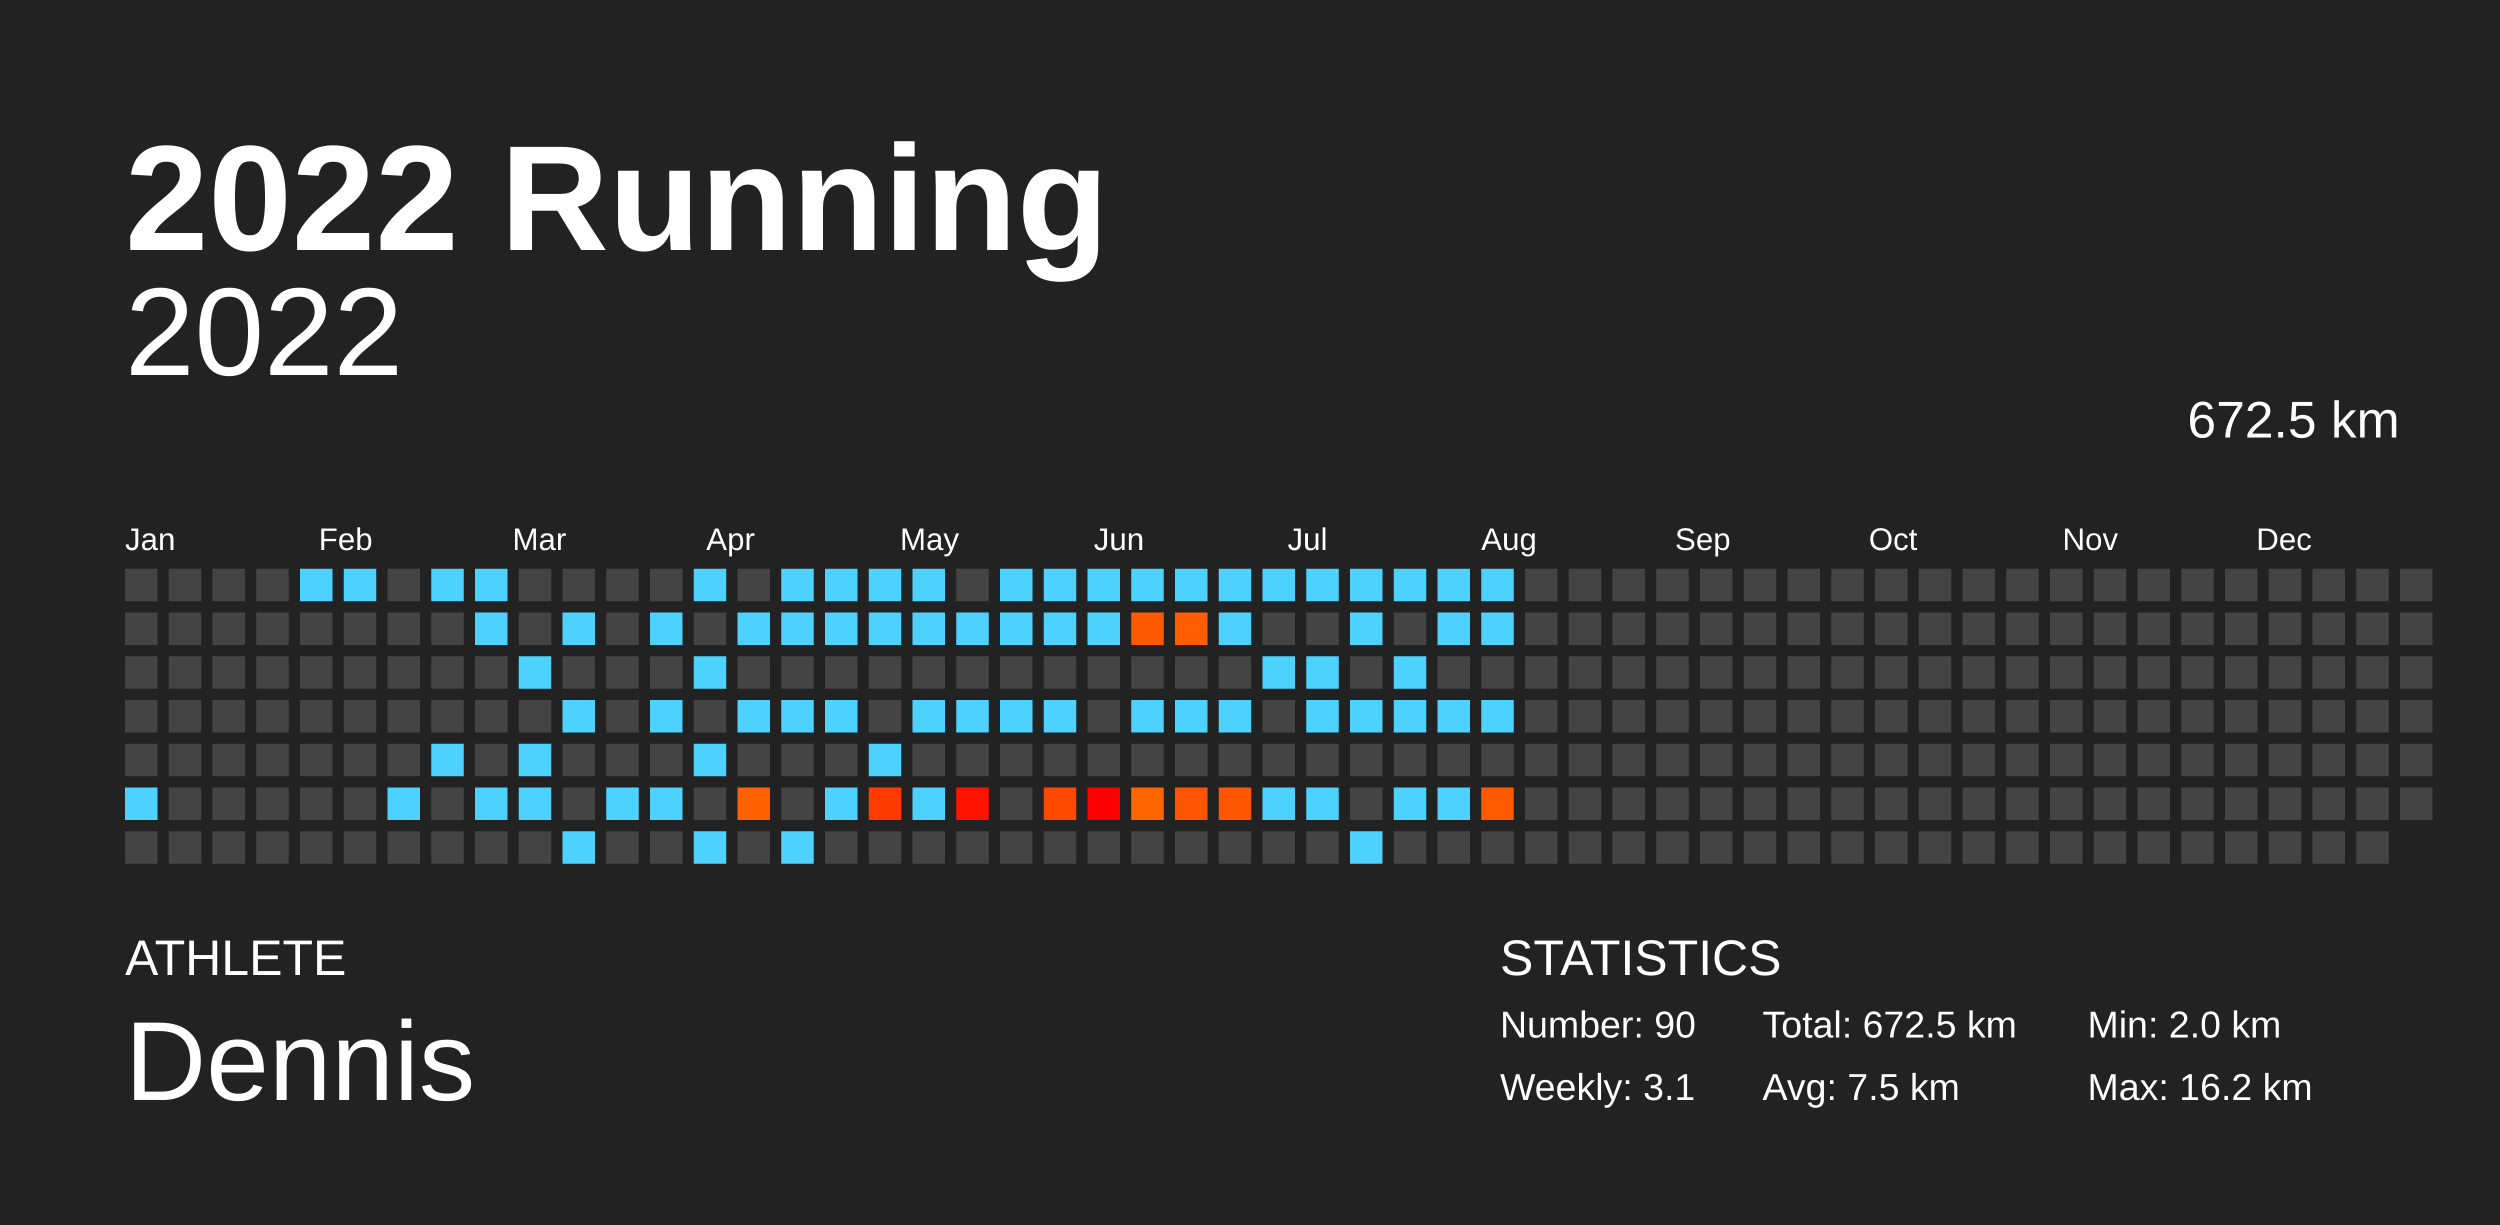
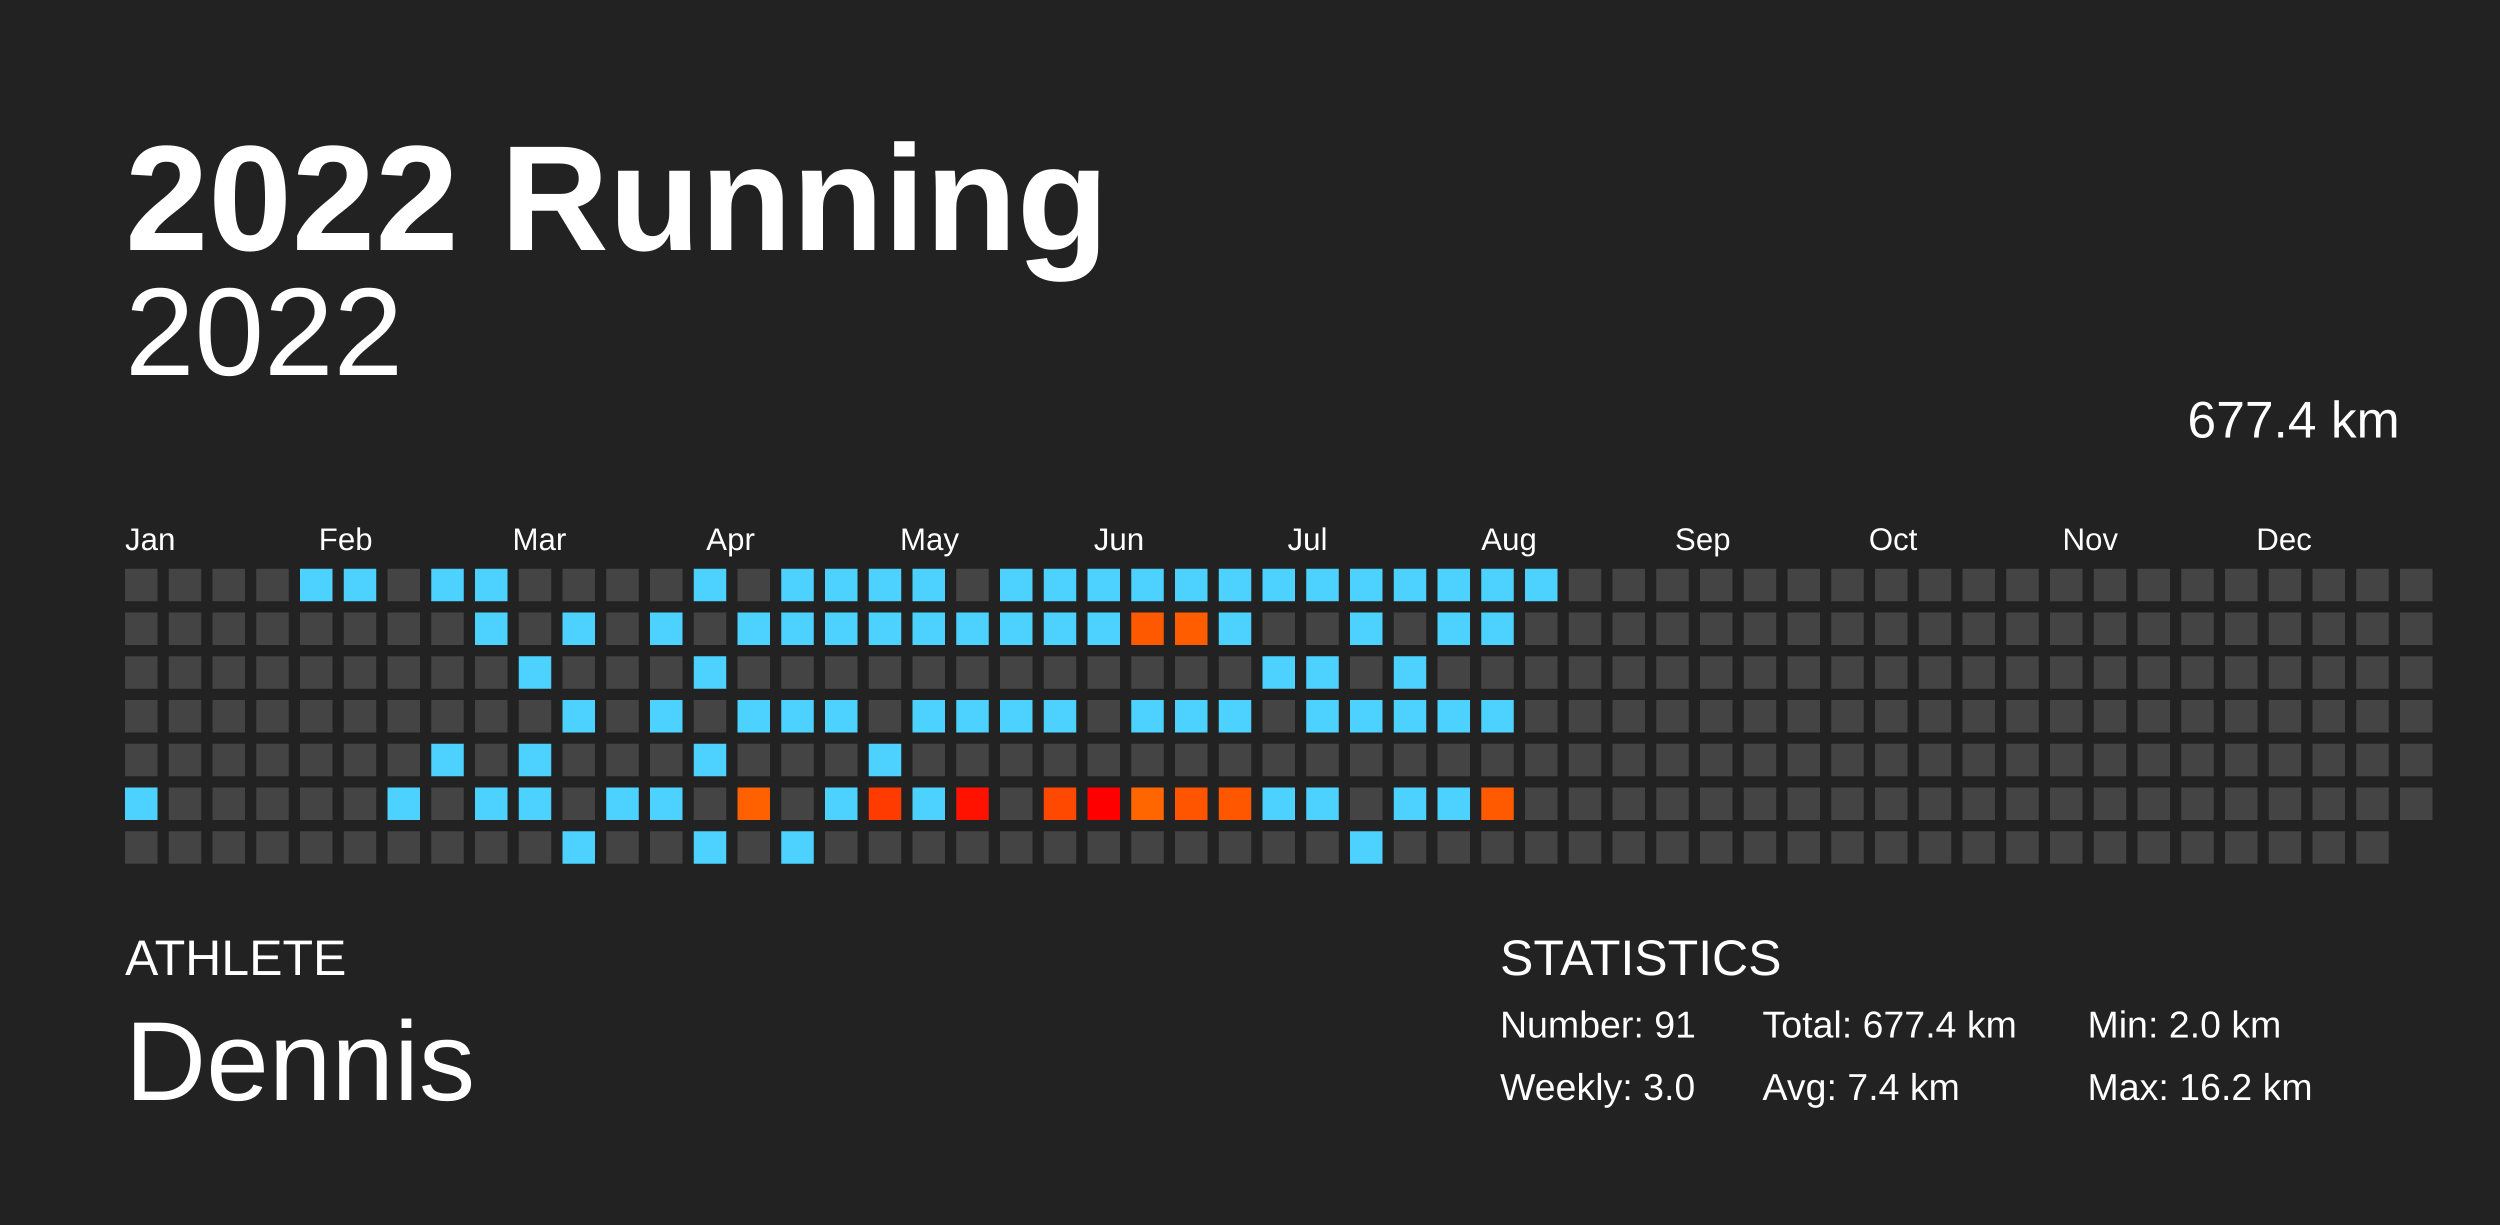
<svg xmlns="http://www.w3.org/2000/svg" baseProfile="full" height="98mm" version="1.1" viewBox="0,0,200,98" width="200mm">
  <defs />
  <rect fill="#222222" height="98" width="200" x="0" y="0" />
  <text fill="#FFFFFF" style="font-size:12px; font-family:Arial; font-weight:bold;" x="10" y="20">2022 Running</text>
  <text fill="#FFFFFF" style="font-size:4px; font-family:Arial" x="10" y="78">ATHLETE</text>
  <text fill="#FFFFFF" style="font-size:9px; font-family:Arial" x="10" y="88">Dennis</text>
  <text fill="#FFFFFF" style="font-size:4px; font-family:Arial" x="120" y="78">STATISTICS</text>
-   <text fill="#FFFFFF" style="font-size:3px; font-family:Arial" x="120" y="83">Number: 90</text>
-   <text fill="#FFFFFF" style="font-size:3px; font-family:Arial" x="120" y="88">Weekly: 3.1</text>
-   <text fill="#FFFFFF" style="font-size:3px; font-family:Arial" x="141" y="83">Total: 672.5 km</text>
-   <text fill="#FFFFFF" style="font-size:3px; font-family:Arial" x="141" y="88">Avg: 7.5 km</text>
+   <text fill="#FFFFFF" style="font-size:3px; font-family:Arial" x="120" y="83">Number: 91</text>
+   <text fill="#FFFFFF" style="font-size:3px; font-family:Arial" x="120" y="88">Weekly: 3.0</text>
+   <text fill="#FFFFFF" style="font-size:3px; font-family:Arial" x="141" y="83">Total: 677.4 km</text>
+   <text fill="#FFFFFF" style="font-size:3px; font-family:Arial" x="141" y="88">Avg: 7.4 km</text>
  <text fill="#FFFFFF" style="font-size:3px; font-family:Arial" x="167" y="83">Min: 2.0 km</text>
  <text fill="#FFFFFF" style="font-size:3px; font-family:Arial" x="167" y="88">Max: 16.2 km</text>
  <text alignment-baseline="hanging" fill="#FFFFFF" style="font-size:10.0px; font-family:Arial;" x="10" y="30">2022</text>
-   <text alignment-baseline="hanging" fill="#FFFFFF" style="font-size:4.125px; font-family:Arial;" x="175" y="35">672.5 km</text>
+   <text alignment-baseline="hanging" fill="#FFFFFF" style="font-size:4.125px; font-family:Arial;" x="175" y="35">677.4 km</text>
  <text fill="#FFFFFF" style="font-size:2.5px; font-family:Arial" x="10.0" y="44">Jan</text>
  <text fill="#FFFFFF" style="font-size:2.5px; font-family:Arial" x="25.5" y="44">Feb</text>
  <text fill="#FFFFFF" style="font-size:2.5px; font-family:Arial" x="41.0" y="44">Mar</text>
  <text fill="#FFFFFF" style="font-size:2.5px; font-family:Arial" x="56.5" y="44">Apr</text>
  <text fill="#FFFFFF" style="font-size:2.5px; font-family:Arial" x="72.0" y="44">May</text>
  <text fill="#FFFFFF" style="font-size:2.5px; font-family:Arial" x="87.5" y="44">Jun</text>
  <text fill="#FFFFFF" style="font-size:2.5px; font-family:Arial" x="103.0" y="44">Jul</text>
  <text fill="#FFFFFF" style="font-size:2.5px; font-family:Arial" x="118.5" y="44">Aug</text>
  <text fill="#FFFFFF" style="font-size:2.5px; font-family:Arial" x="134.0" y="44">Sep</text>
  <text fill="#FFFFFF" style="font-size:2.5px; font-family:Arial" x="149.5" y="44">Oct</text>
  <text fill="#FFFFFF" style="font-size:2.5px; font-family:Arial" x="165.0" y="44">Nov</text>
  <text fill="#FFFFFF" style="font-size:2.5px; font-family:Arial" x="180.5" y="44">Dec</text>
  <rect fill="#444444" height="2.6" width="2.6" x="10.0" y="45.5" />
  <rect fill="#444444" height="2.6" width="2.6" x="10.0" y="49.0" />
  <rect fill="#444444" height="2.6" width="2.6" x="10.0" y="52.5" />
  <rect fill="#444444" height="2.6" width="2.6" x="10.0" y="56.0" />
  <rect fill="#444444" height="2.6" width="2.6" x="10.0" y="59.5" />
  <rect fill="#4dd2ff" height="2.6" width="2.6" x="10.0" y="63.0" />
  <rect fill="#444444" height="2.6" width="2.6" x="10.0" y="66.5" />
  <rect fill="#444444" height="2.6" width="2.6" x="13.5" y="45.5" />
  <rect fill="#444444" height="2.6" width="2.6" x="13.5" y="49.0" />
  <rect fill="#444444" height="2.6" width="2.6" x="13.5" y="52.5" />
  <rect fill="#444444" height="2.6" width="2.6" x="13.5" y="56.0" />
  <rect fill="#444444" height="2.6" width="2.6" x="13.5" y="59.5" />
  <rect fill="#444444" height="2.6" width="2.6" x="13.5" y="63.0" />
  <rect fill="#444444" height="2.6" width="2.6" x="13.5" y="66.5" />
  <rect fill="#444444" height="2.6" width="2.6" x="17.0" y="45.5" />
  <rect fill="#444444" height="2.6" width="2.6" x="17.0" y="49.0" />
  <rect fill="#444444" height="2.6" width="2.6" x="17.0" y="52.5" />
  <rect fill="#444444" height="2.6" width="2.6" x="17.0" y="56.0" />
  <rect fill="#444444" height="2.6" width="2.6" x="17.0" y="59.5" />
  <rect fill="#444444" height="2.6" width="2.6" x="17.0" y="63.0" />
  <rect fill="#444444" height="2.6" width="2.6" x="17.0" y="66.5" />
  <rect fill="#444444" height="2.6" width="2.6" x="20.5" y="45.5" />
  <rect fill="#444444" height="2.6" width="2.6" x="20.5" y="49.0" />
  <rect fill="#444444" height="2.6" width="2.6" x="20.5" y="52.5" />
  <rect fill="#444444" height="2.6" width="2.6" x="20.5" y="56.0" />
  <rect fill="#444444" height="2.6" width="2.6" x="20.5" y="59.5" />
  <rect fill="#444444" height="2.6" width="2.6" x="20.5" y="63.0" />
  <rect fill="#444444" height="2.6" width="2.6" x="20.5" y="66.5" />
  <rect fill="#4dd2ff" height="2.6" width="2.6" x="24.0" y="45.5" />
  <rect fill="#444444" height="2.6" width="2.6" x="24.0" y="49.0" />
  <rect fill="#444444" height="2.6" width="2.6" x="24.0" y="52.5" />
  <rect fill="#444444" height="2.6" width="2.6" x="24.0" y="56.0" />
  <rect fill="#444444" height="2.6" width="2.6" x="24.0" y="59.5" />
  <rect fill="#444444" height="2.6" width="2.6" x="24.0" y="63.0" />
  <rect fill="#444444" height="2.6" width="2.6" x="24.0" y="66.5" />
  <rect fill="#4dd2ff" height="2.6" width="2.6" x="27.5" y="45.5" />
  <rect fill="#444444" height="2.6" width="2.6" x="27.5" y="49.0" />
  <rect fill="#444444" height="2.6" width="2.6" x="27.5" y="52.5" />
  <rect fill="#444444" height="2.6" width="2.6" x="27.5" y="56.0" />
  <rect fill="#444444" height="2.6" width="2.6" x="27.5" y="59.5" />
  <rect fill="#444444" height="2.6" width="2.6" x="27.5" y="63.0" />
  <rect fill="#444444" height="2.6" width="2.6" x="27.5" y="66.5" />
  <rect fill="#444444" height="2.6" width="2.6" x="31.0" y="45.5" />
  <rect fill="#444444" height="2.6" width="2.6" x="31.0" y="49.0" />
  <rect fill="#444444" height="2.6" width="2.6" x="31.0" y="52.5" />
  <rect fill="#444444" height="2.6" width="2.6" x="31.0" y="56.0" />
  <rect fill="#444444" height="2.6" width="2.6" x="31.0" y="59.5" />
  <rect fill="#4dd2ff" height="2.6" width="2.6" x="31.0" y="63.0" />
  <rect fill="#444444" height="2.6" width="2.6" x="31.0" y="66.5" />
  <rect fill="#4dd2ff" height="2.6" width="2.6" x="34.5" y="45.5" />
  <rect fill="#444444" height="2.6" width="2.6" x="34.5" y="49.0" />
  <rect fill="#444444" height="2.6" width="2.6" x="34.5" y="52.5" />
  <rect fill="#444444" height="2.6" width="2.6" x="34.5" y="56.0" />
  <rect fill="#4dd2ff" height="2.6" width="2.6" x="34.5" y="59.5" />
  <rect fill="#444444" height="2.6" width="2.6" x="34.5" y="63.0" />
  <rect fill="#444444" height="2.6" width="2.6" x="34.5" y="66.5" />
  <rect fill="#4dd2ff" height="2.6" width="2.6" x="38.0" y="45.5" />
  <rect fill="#4dd2ff" height="2.6" width="2.6" x="38.0" y="49.0" />
  <rect fill="#444444" height="2.6" width="2.6" x="38.0" y="52.5" />
  <rect fill="#444444" height="2.6" width="2.6" x="38.0" y="56.0" />
  <rect fill="#444444" height="2.6" width="2.6" x="38.0" y="59.5" />
  <rect fill="#4dd2ff" height="2.6" width="2.6" x="38.0" y="63.0" />
  <rect fill="#444444" height="2.6" width="2.6" x="38.0" y="66.5" />
  <rect fill="#444444" height="2.6" width="2.6" x="41.5" y="45.5" />
  <rect fill="#444444" height="2.6" width="2.6" x="41.5" y="49.0" />
  <rect fill="#4dd2ff" height="2.6" width="2.6" x="41.5" y="52.5" />
  <rect fill="#444444" height="2.6" width="2.6" x="41.5" y="56.0" />
  <rect fill="#4dd2ff" height="2.6" width="2.6" x="41.5" y="59.5" />
  <rect fill="#4dd2ff" height="2.6" width="2.6" x="41.5" y="63.0" />
  <rect fill="#444444" height="2.6" width="2.6" x="41.5" y="66.5" />
  <rect fill="#444444" height="2.6" width="2.6" x="45.0" y="45.5" />
  <rect fill="#4dd2ff" height="2.6" width="2.6" x="45.0" y="49.0" />
  <rect fill="#444444" height="2.6" width="2.6" x="45.0" y="52.5" />
  <rect fill="#4dd2ff" height="2.6" width="2.6" x="45.0" y="56.0" />
  <rect fill="#444444" height="2.6" width="2.6" x="45.0" y="59.5" />
  <rect fill="#444444" height="2.6" width="2.6" x="45.0" y="63.0" />
  <rect fill="#4dd2ff" height="2.6" width="2.6" x="45.0" y="66.5" />
  <rect fill="#444444" height="2.6" width="2.6" x="48.5" y="45.5" />
  <rect fill="#444444" height="2.6" width="2.6" x="48.5" y="49.0" />
  <rect fill="#444444" height="2.6" width="2.6" x="48.5" y="52.5" />
  <rect fill="#444444" height="2.6" width="2.6" x="48.5" y="56.0" />
  <rect fill="#444444" height="2.6" width="2.6" x="48.5" y="59.5" />
  <rect fill="#4dd2ff" height="2.6" width="2.6" x="48.5" y="63.0" />
  <rect fill="#444444" height="2.6" width="2.6" x="48.5" y="66.5" />
  <rect fill="#444444" height="2.6" width="2.6" x="52.0" y="45.5" />
  <rect fill="#4dd2ff" height="2.6" width="2.6" x="52.0" y="49.0" />
  <rect fill="#444444" height="2.6" width="2.6" x="52.0" y="52.5" />
  <rect fill="#4dd2ff" height="2.6" width="2.6" x="52.0" y="56.0" />
  <rect fill="#444444" height="2.6" width="2.6" x="52.0" y="59.5" />
  <rect fill="#4dd2ff" height="2.6" width="2.6" x="52.0" y="63.0" />
  <rect fill="#444444" height="2.6" width="2.6" x="52.0" y="66.5" />
  <rect fill="#4dd2ff" height="2.6" width="2.6" x="55.5" y="45.5" />
  <rect fill="#444444" height="2.6" width="2.6" x="55.5" y="49.0" />
  <rect fill="#4dd2ff" height="2.6" width="2.6" x="55.5" y="52.5" />
  <rect fill="#444444" height="2.6" width="2.6" x="55.5" y="56.0" />
  <rect fill="#4dd2ff" height="2.6" width="2.6" x="55.5" y="59.5" />
  <rect fill="#444444" height="2.6" width="2.6" x="55.5" y="63.0" />
  <rect fill="#4dd2ff" height="2.6" width="2.6" x="55.5" y="66.5" />
  <rect fill="#444444" height="2.6" width="2.6" x="59.0" y="45.5" />
  <rect fill="#4dd2ff" height="2.6" width="2.6" x="59.0" y="49.0" />
  <rect fill="#444444" height="2.6" width="2.6" x="59.0" y="52.5" />
  <rect fill="#4dd2ff" height="2.6" width="2.6" x="59.0" y="56.0" />
  <rect fill="#444444" height="2.6" width="2.6" x="59.0" y="59.5" />
  <rect fill="#ff6000" height="2.6" width="2.6" x="59.0" y="63.0" />
  <rect fill="#444444" height="2.6" width="2.6" x="59.0" y="66.5" />
  <rect fill="#4dd2ff" height="2.6" width="2.6" x="62.5" y="45.5" />
  <rect fill="#4dd2ff" height="2.6" width="2.6" x="62.5" y="49.0" />
  <rect fill="#444444" height="2.6" width="2.6" x="62.5" y="52.5" />
  <rect fill="#4dd2ff" height="2.6" width="2.6" x="62.5" y="56.0" />
  <rect fill="#444444" height="2.6" width="2.6" x="62.5" y="59.5" />
  <rect fill="#444444" height="2.6" width="2.6" x="62.5" y="63.0" />
  <rect fill="#4dd2ff" height="2.6" width="2.6" x="62.5" y="66.5" />
  <rect fill="#4dd2ff" height="2.6" width="2.6" x="66.0" y="45.5" />
  <rect fill="#4dd2ff" height="2.6" width="2.6" x="66.0" y="49.0" />
  <rect fill="#444444" height="2.6" width="2.6" x="66.0" y="52.5" />
  <rect fill="#4dd2ff" height="2.6" width="2.6" x="66.0" y="56.0" />
  <rect fill="#444444" height="2.6" width="2.6" x="66.0" y="59.5" />
  <rect fill="#4dd2ff" height="2.6" width="2.6" x="66.0" y="63.0" />
  <rect fill="#444444" height="2.6" width="2.6" x="66.0" y="66.5" />
  <rect fill="#4dd2ff" height="2.6" width="2.6" x="69.5" y="45.5" />
  <rect fill="#4dd2ff" height="2.6" width="2.6" x="69.5" y="49.0" />
  <rect fill="#444444" height="2.6" width="2.6" x="69.5" y="52.5" />
  <rect fill="#444444" height="2.6" width="2.6" x="69.5" y="56.0" />
  <rect fill="#4dd2ff" height="2.6" width="2.6" x="69.5" y="59.5" />
  <rect fill="#ff3b00" height="2.6" width="2.6" x="69.5" y="63.0" />
  <rect fill="#444444" height="2.6" width="2.6" x="69.5" y="66.5" />
  <rect fill="#4dd2ff" height="2.6" width="2.6" x="73.0" y="45.5" />
  <rect fill="#4dd2ff" height="2.6" width="2.6" x="73.0" y="49.0" />
  <rect fill="#444444" height="2.6" width="2.6" x="73.0" y="52.5" />
  <rect fill="#4dd2ff" height="2.6" width="2.6" x="73.0" y="56.0" />
  <rect fill="#444444" height="2.6" width="2.6" x="73.0" y="59.5" />
  <rect fill="#4dd2ff" height="2.6" width="2.6" x="73.0" y="63.0" />
  <rect fill="#444444" height="2.6" width="2.6" x="73.0" y="66.5" />
  <rect fill="#444444" height="2.6" width="2.6" x="76.5" y="45.5" />
  <rect fill="#4dd2ff" height="2.6" width="2.6" x="76.5" y="49.0" />
  <rect fill="#444444" height="2.6" width="2.6" x="76.5" y="52.5" />
  <rect fill="#4dd2ff" height="2.6" width="2.6" x="76.5" y="56.0" />
  <rect fill="#444444" height="2.6" width="2.6" x="76.5" y="59.5" />
  <rect fill="#ff1300" height="2.6" width="2.6" x="76.5" y="63.0" />
  <rect fill="#444444" height="2.6" width="2.6" x="76.5" y="66.5" />
  <rect fill="#4dd2ff" height="2.6" width="2.6" x="80.0" y="45.5" />
  <rect fill="#4dd2ff" height="2.6" width="2.6" x="80.0" y="49.0" />
  <rect fill="#444444" height="2.6" width="2.6" x="80.0" y="52.5" />
  <rect fill="#4dd2ff" height="2.6" width="2.6" x="80.0" y="56.0" />
  <rect fill="#444444" height="2.6" width="2.6" x="80.0" y="59.5" />
  <rect fill="#444444" height="2.6" width="2.6" x="80.0" y="63.0" />
  <rect fill="#444444" height="2.6" width="2.6" x="80.0" y="66.5" />
  <rect fill="#4dd2ff" height="2.6" width="2.6" x="83.5" y="45.5" />
  <rect fill="#4dd2ff" height="2.6" width="2.6" x="83.5" y="49.0" />
  <rect fill="#444444" height="2.6" width="2.6" x="83.5" y="52.5" />
  <rect fill="#4dd2ff" height="2.6" width="2.6" x="83.5" y="56.0" />
  <rect fill="#444444" height="2.6" width="2.6" x="83.5" y="59.5" />
  <rect fill="#ff4900" height="2.6" width="2.6" x="83.5" y="63.0" />
  <rect fill="#444444" height="2.6" width="2.6" x="83.5" y="66.5" />
  <rect fill="#4dd2ff" height="2.6" width="2.6" x="87.0" y="45.5" />
  <rect fill="#4dd2ff" height="2.6" width="2.6" x="87.0" y="49.0" />
  <rect fill="#444444" height="2.6" width="2.6" x="87.0" y="52.5" />
  <rect fill="#444444" height="2.6" width="2.6" x="87.0" y="56.0" />
  <rect fill="#444444" height="2.6" width="2.6" x="87.0" y="59.5" />
  <rect fill="#ff0000" height="2.6" width="2.6" x="87.0" y="63.0" />
  <rect fill="#444444" height="2.6" width="2.6" x="87.0" y="66.5" />
  <rect fill="#4dd2ff" height="2.6" width="2.6" x="90.5" y="45.5" />
  <rect fill="#ff5900" height="2.6" width="2.6" x="90.5" y="49.0" />
  <rect fill="#444444" height="2.6" width="2.6" x="90.5" y="52.5" />
  <rect fill="#4dd2ff" height="2.6" width="2.6" x="90.5" y="56.0" />
  <rect fill="#444444" height="2.6" width="2.6" x="90.5" y="59.5" />
  <rect fill="#ff6600" height="2.6" width="2.6" x="90.5" y="63.0" />
  <rect fill="#444444" height="2.6" width="2.6" x="90.5" y="66.5" />
  <rect fill="#4dd2ff" height="2.6" width="2.6" x="94.0" y="45.5" />
  <rect fill="#ff5d00" height="2.6" width="2.6" x="94.0" y="49.0" />
  <rect fill="#444444" height="2.6" width="2.6" x="94.0" y="52.5" />
  <rect fill="#4dd2ff" height="2.6" width="2.6" x="94.0" y="56.0" />
  <rect fill="#444444" height="2.6" width="2.6" x="94.0" y="59.5" />
  <rect fill="#ff5400" height="2.6" width="2.6" x="94.0" y="63.0" />
  <rect fill="#444444" height="2.6" width="2.6" x="94.0" y="66.5" />
  <rect fill="#4dd2ff" height="2.6" width="2.6" x="97.5" y="45.5" />
  <rect fill="#4dd2ff" height="2.6" width="2.6" x="97.5" y="49.0" />
  <rect fill="#444444" height="2.6" width="2.6" x="97.5" y="52.5" />
  <rect fill="#4dd2ff" height="2.6" width="2.6" x="97.5" y="56.0" />
  <rect fill="#444444" height="2.6" width="2.6" x="97.5" y="59.5" />
  <rect fill="#ff5600" height="2.6" width="2.6" x="97.5" y="63.0" />
  <rect fill="#444444" height="2.6" width="2.6" x="97.5" y="66.5" />
  <rect fill="#4dd2ff" height="2.6" width="2.6" x="101.0" y="45.5" />
  <rect fill="#444444" height="2.6" width="2.6" x="101.0" y="49.0" />
  <rect fill="#4dd2ff" height="2.6" width="2.6" x="101.0" y="52.5" />
  <rect fill="#444444" height="2.6" width="2.6" x="101.0" y="56.0" />
  <rect fill="#444444" height="2.6" width="2.6" x="101.0" y="59.5" />
  <rect fill="#4dd2ff" height="2.6" width="2.6" x="101.0" y="63.0" />
  <rect fill="#444444" height="2.6" width="2.6" x="101.0" y="66.5" />
  <rect fill="#4dd2ff" height="2.6" width="2.6" x="104.5" y="45.5" />
  <rect fill="#444444" height="2.6" width="2.6" x="104.5" y="49.0" />
  <rect fill="#4dd2ff" height="2.6" width="2.6" x="104.5" y="52.5" />
  <rect fill="#4dd2ff" height="2.6" width="2.6" x="104.5" y="56.0" />
  <rect fill="#444444" height="2.6" width="2.6" x="104.5" y="59.5" />
  <rect fill="#4dd2ff" height="2.6" width="2.6" x="104.5" y="63.0" />
  <rect fill="#444444" height="2.6" width="2.6" x="104.5" y="66.5" />
  <rect fill="#4dd2ff" height="2.6" width="2.6" x="108.0" y="45.5" />
  <rect fill="#4dd2ff" height="2.6" width="2.6" x="108.0" y="49.0" />
  <rect fill="#444444" height="2.6" width="2.6" x="108.0" y="52.5" />
  <rect fill="#4dd2ff" height="2.6" width="2.6" x="108.0" y="56.0" />
  <rect fill="#444444" height="2.6" width="2.6" x="108.0" y="59.5" />
  <rect fill="#444444" height="2.6" width="2.6" x="108.0" y="63.0" />
  <rect fill="#4dd2ff" height="2.6" width="2.6" x="108.0" y="66.5" />
  <rect fill="#4dd2ff" height="2.6" width="2.6" x="111.5" y="45.5" />
  <rect fill="#444444" height="2.6" width="2.6" x="111.5" y="49.0" />
  <rect fill="#4dd2ff" height="2.6" width="2.6" x="111.5" y="52.5" />
  <rect fill="#4dd2ff" height="2.6" width="2.6" x="111.5" y="56.0" />
  <rect fill="#444444" height="2.6" width="2.6" x="111.5" y="59.5" />
  <rect fill="#4dd2ff" height="2.6" width="2.6" x="111.5" y="63.0" />
  <rect fill="#444444" height="2.6" width="2.6" x="111.5" y="66.5" />
  <rect fill="#4dd2ff" height="2.6" width="2.6" x="115.0" y="45.5" />
  <rect fill="#4dd2ff" height="2.6" width="2.6" x="115.0" y="49.0" />
  <rect fill="#444444" height="2.6" width="2.6" x="115.0" y="52.5" />
  <rect fill="#4dd2ff" height="2.6" width="2.6" x="115.0" y="56.0" />
  <rect fill="#444444" height="2.6" width="2.6" x="115.0" y="59.5" />
  <rect fill="#4dd2ff" height="2.6" width="2.6" x="115.0" y="63.0" />
  <rect fill="#444444" height="2.6" width="2.6" x="115.0" y="66.5" />
  <rect fill="#4dd2ff" height="2.6" width="2.6" x="118.5" y="45.5" />
  <rect fill="#4dd2ff" height="2.6" width="2.6" x="118.5" y="49.0" />
  <rect fill="#444444" height="2.6" width="2.6" x="118.5" y="52.5" />
  <rect fill="#4dd2ff" height="2.6" width="2.6" x="118.5" y="56.0" />
  <rect fill="#444444" height="2.6" width="2.6" x="118.5" y="59.5" />
  <rect fill="#ff5a00" height="2.6" width="2.6" x="118.5" y="63.0" />
  <rect fill="#444444" height="2.6" width="2.6" x="118.5" y="66.5" />
-   <rect fill="#444444" height="2.6" width="2.6" x="122.0" y="45.5" />
+   <rect fill="#4dd2ff" height="2.6" width="2.6" x="122.0" y="45.5" />
  <rect fill="#444444" height="2.6" width="2.6" x="122.0" y="49.0" />
  <rect fill="#444444" height="2.6" width="2.6" x="122.0" y="52.5" />
  <rect fill="#444444" height="2.6" width="2.6" x="122.0" y="56.0" />
  <rect fill="#444444" height="2.6" width="2.6" x="122.0" y="59.5" />
  <rect fill="#444444" height="2.6" width="2.6" x="122.0" y="63.0" />
  <rect fill="#444444" height="2.6" width="2.6" x="122.0" y="66.5" />
  <rect fill="#444444" height="2.6" width="2.6" x="125.5" y="45.5" />
  <rect fill="#444444" height="2.6" width="2.6" x="125.5" y="49.0" />
  <rect fill="#444444" height="2.6" width="2.6" x="125.5" y="52.5" />
  <rect fill="#444444" height="2.6" width="2.6" x="125.5" y="56.0" />
  <rect fill="#444444" height="2.6" width="2.6" x="125.5" y="59.5" />
  <rect fill="#444444" height="2.6" width="2.6" x="125.5" y="63.0" />
  <rect fill="#444444" height="2.6" width="2.6" x="125.5" y="66.5" />
  <rect fill="#444444" height="2.6" width="2.6" x="129.0" y="45.5" />
  <rect fill="#444444" height="2.6" width="2.6" x="129.0" y="49.0" />
  <rect fill="#444444" height="2.6" width="2.6" x="129.0" y="52.5" />
  <rect fill="#444444" height="2.6" width="2.6" x="129.0" y="56.0" />
  <rect fill="#444444" height="2.6" width="2.6" x="129.0" y="59.5" />
  <rect fill="#444444" height="2.6" width="2.6" x="129.0" y="63.0" />
  <rect fill="#444444" height="2.6" width="2.6" x="129.0" y="66.5" />
  <rect fill="#444444" height="2.6" width="2.6" x="132.5" y="45.5" />
  <rect fill="#444444" height="2.6" width="2.6" x="132.5" y="49.0" />
  <rect fill="#444444" height="2.6" width="2.6" x="132.5" y="52.5" />
  <rect fill="#444444" height="2.6" width="2.6" x="132.5" y="56.0" />
  <rect fill="#444444" height="2.6" width="2.6" x="132.5" y="59.5" />
  <rect fill="#444444" height="2.6" width="2.6" x="132.5" y="63.0" />
  <rect fill="#444444" height="2.6" width="2.6" x="132.5" y="66.5" />
  <rect fill="#444444" height="2.6" width="2.6" x="136.0" y="45.5" />
  <rect fill="#444444" height="2.6" width="2.6" x="136.0" y="49.0" />
  <rect fill="#444444" height="2.6" width="2.6" x="136.0" y="52.5" />
  <rect fill="#444444" height="2.6" width="2.6" x="136.0" y="56.0" />
  <rect fill="#444444" height="2.6" width="2.6" x="136.0" y="59.5" />
  <rect fill="#444444" height="2.6" width="2.6" x="136.0" y="63.0" />
  <rect fill="#444444" height="2.6" width="2.6" x="136.0" y="66.5" />
  <rect fill="#444444" height="2.6" width="2.6" x="139.5" y="45.5" />
  <rect fill="#444444" height="2.6" width="2.6" x="139.5" y="49.0" />
  <rect fill="#444444" height="2.6" width="2.6" x="139.5" y="52.5" />
  <rect fill="#444444" height="2.6" width="2.6" x="139.5" y="56.0" />
  <rect fill="#444444" height="2.6" width="2.6" x="139.5" y="59.5" />
  <rect fill="#444444" height="2.6" width="2.6" x="139.5" y="63.0" />
  <rect fill="#444444" height="2.6" width="2.6" x="139.5" y="66.5" />
  <rect fill="#444444" height="2.6" width="2.6" x="143.0" y="45.5" />
  <rect fill="#444444" height="2.6" width="2.6" x="143.0" y="49.0" />
  <rect fill="#444444" height="2.6" width="2.6" x="143.0" y="52.5" />
  <rect fill="#444444" height="2.6" width="2.6" x="143.0" y="56.0" />
  <rect fill="#444444" height="2.6" width="2.6" x="143.0" y="59.5" />
  <rect fill="#444444" height="2.6" width="2.6" x="143.0" y="63.0" />
  <rect fill="#444444" height="2.6" width="2.6" x="143.0" y="66.5" />
  <rect fill="#444444" height="2.6" width="2.6" x="146.5" y="45.5" />
  <rect fill="#444444" height="2.6" width="2.6" x="146.5" y="49.0" />
  <rect fill="#444444" height="2.6" width="2.6" x="146.5" y="52.5" />
  <rect fill="#444444" height="2.6" width="2.6" x="146.5" y="56.0" />
  <rect fill="#444444" height="2.6" width="2.6" x="146.5" y="59.5" />
  <rect fill="#444444" height="2.6" width="2.6" x="146.5" y="63.0" />
  <rect fill="#444444" height="2.6" width="2.6" x="146.5" y="66.5" />
  <rect fill="#444444" height="2.6" width="2.6" x="150.0" y="45.5" />
  <rect fill="#444444" height="2.6" width="2.6" x="150.0" y="49.0" />
  <rect fill="#444444" height="2.6" width="2.6" x="150.0" y="52.5" />
  <rect fill="#444444" height="2.6" width="2.6" x="150.0" y="56.0" />
  <rect fill="#444444" height="2.6" width="2.6" x="150.0" y="59.5" />
  <rect fill="#444444" height="2.6" width="2.6" x="150.0" y="63.0" />
  <rect fill="#444444" height="2.6" width="2.6" x="150.0" y="66.5" />
  <rect fill="#444444" height="2.6" width="2.6" x="153.5" y="45.5" />
  <rect fill="#444444" height="2.6" width="2.6" x="153.5" y="49.0" />
  <rect fill="#444444" height="2.6" width="2.6" x="153.5" y="52.5" />
  <rect fill="#444444" height="2.6" width="2.6" x="153.5" y="56.0" />
  <rect fill="#444444" height="2.6" width="2.6" x="153.5" y="59.5" />
  <rect fill="#444444" height="2.6" width="2.6" x="153.5" y="63.0" />
  <rect fill="#444444" height="2.6" width="2.6" x="153.5" y="66.5" />
  <rect fill="#444444" height="2.6" width="2.6" x="157.0" y="45.5" />
  <rect fill="#444444" height="2.6" width="2.6" x="157.0" y="49.0" />
  <rect fill="#444444" height="2.6" width="2.6" x="157.0" y="52.5" />
  <rect fill="#444444" height="2.6" width="2.6" x="157.0" y="56.0" />
  <rect fill="#444444" height="2.6" width="2.6" x="157.0" y="59.5" />
  <rect fill="#444444" height="2.6" width="2.6" x="157.0" y="63.0" />
  <rect fill="#444444" height="2.6" width="2.6" x="157.0" y="66.5" />
  <rect fill="#444444" height="2.6" width="2.6" x="160.5" y="45.5" />
  <rect fill="#444444" height="2.6" width="2.6" x="160.5" y="49.0" />
  <rect fill="#444444" height="2.6" width="2.6" x="160.5" y="52.5" />
  <rect fill="#444444" height="2.6" width="2.6" x="160.5" y="56.0" />
  <rect fill="#444444" height="2.6" width="2.6" x="160.5" y="59.5" />
  <rect fill="#444444" height="2.6" width="2.6" x="160.5" y="63.0" />
  <rect fill="#444444" height="2.6" width="2.6" x="160.5" y="66.5" />
  <rect fill="#444444" height="2.6" width="2.6" x="164.0" y="45.5" />
  <rect fill="#444444" height="2.6" width="2.6" x="164.0" y="49.0" />
  <rect fill="#444444" height="2.6" width="2.6" x="164.0" y="52.5" />
  <rect fill="#444444" height="2.6" width="2.6" x="164.0" y="56.0" />
  <rect fill="#444444" height="2.6" width="2.6" x="164.0" y="59.5" />
  <rect fill="#444444" height="2.6" width="2.6" x="164.0" y="63.0" />
  <rect fill="#444444" height="2.6" width="2.6" x="164.0" y="66.5" />
  <rect fill="#444444" height="2.6" width="2.6" x="167.5" y="45.5" />
  <rect fill="#444444" height="2.6" width="2.6" x="167.5" y="49.0" />
  <rect fill="#444444" height="2.6" width="2.6" x="167.5" y="52.5" />
  <rect fill="#444444" height="2.6" width="2.6" x="167.5" y="56.0" />
  <rect fill="#444444" height="2.6" width="2.6" x="167.5" y="59.5" />
  <rect fill="#444444" height="2.6" width="2.6" x="167.5" y="63.0" />
  <rect fill="#444444" height="2.6" width="2.6" x="167.5" y="66.5" />
  <rect fill="#444444" height="2.6" width="2.6" x="171.0" y="45.5" />
  <rect fill="#444444" height="2.6" width="2.6" x="171.0" y="49.0" />
  <rect fill="#444444" height="2.6" width="2.6" x="171.0" y="52.5" />
  <rect fill="#444444" height="2.6" width="2.6" x="171.0" y="56.0" />
  <rect fill="#444444" height="2.6" width="2.6" x="171.0" y="59.5" />
  <rect fill="#444444" height="2.6" width="2.6" x="171.0" y="63.0" />
  <rect fill="#444444" height="2.6" width="2.6" x="171.0" y="66.5" />
  <rect fill="#444444" height="2.6" width="2.6" x="174.5" y="45.5" />
  <rect fill="#444444" height="2.6" width="2.6" x="174.5" y="49.0" />
  <rect fill="#444444" height="2.6" width="2.6" x="174.5" y="52.5" />
  <rect fill="#444444" height="2.6" width="2.6" x="174.5" y="56.0" />
  <rect fill="#444444" height="2.6" width="2.6" x="174.5" y="59.5" />
  <rect fill="#444444" height="2.6" width="2.6" x="174.5" y="63.0" />
  <rect fill="#444444" height="2.6" width="2.6" x="174.5" y="66.5" />
  <rect fill="#444444" height="2.6" width="2.6" x="178.0" y="45.5" />
  <rect fill="#444444" height="2.6" width="2.6" x="178.0" y="49.0" />
  <rect fill="#444444" height="2.6" width="2.6" x="178.0" y="52.5" />
  <rect fill="#444444" height="2.6" width="2.6" x="178.0" y="56.0" />
  <rect fill="#444444" height="2.6" width="2.6" x="178.0" y="59.5" />
  <rect fill="#444444" height="2.6" width="2.6" x="178.0" y="63.0" />
  <rect fill="#444444" height="2.6" width="2.6" x="178.0" y="66.5" />
  <rect fill="#444444" height="2.6" width="2.6" x="181.5" y="45.5" />
  <rect fill="#444444" height="2.6" width="2.6" x="181.5" y="49.0" />
  <rect fill="#444444" height="2.6" width="2.6" x="181.5" y="52.5" />
  <rect fill="#444444" height="2.6" width="2.6" x="181.5" y="56.0" />
  <rect fill="#444444" height="2.6" width="2.6" x="181.5" y="59.5" />
  <rect fill="#444444" height="2.6" width="2.6" x="181.5" y="63.0" />
  <rect fill="#444444" height="2.6" width="2.6" x="181.5" y="66.5" />
  <rect fill="#444444" height="2.6" width="2.6" x="185.0" y="45.5" />
  <rect fill="#444444" height="2.6" width="2.6" x="185.0" y="49.0" />
  <rect fill="#444444" height="2.6" width="2.6" x="185.0" y="52.5" />
  <rect fill="#444444" height="2.6" width="2.6" x="185.0" y="56.0" />
  <rect fill="#444444" height="2.6" width="2.6" x="185.0" y="59.5" />
  <rect fill="#444444" height="2.6" width="2.6" x="185.0" y="63.0" />
  <rect fill="#444444" height="2.6" width="2.6" x="185.0" y="66.5" />
  <rect fill="#444444" height="2.6" width="2.6" x="188.5" y="45.5" />
  <rect fill="#444444" height="2.6" width="2.6" x="188.5" y="49.0" />
  <rect fill="#444444" height="2.6" width="2.6" x="188.5" y="52.5" />
  <rect fill="#444444" height="2.6" width="2.6" x="188.5" y="56.0" />
  <rect fill="#444444" height="2.6" width="2.6" x="188.5" y="59.5" />
  <rect fill="#444444" height="2.6" width="2.6" x="188.5" y="63.0" />
  <rect fill="#444444" height="2.6" width="2.6" x="188.5" y="66.5" />
  <rect fill="#444444" height="2.6" width="2.6" x="192.0" y="45.5" />
  <rect fill="#444444" height="2.6" width="2.6" x="192.0" y="49.0" />
  <rect fill="#444444" height="2.6" width="2.6" x="192.0" y="52.5" />
  <rect fill="#444444" height="2.6" width="2.6" x="192.0" y="56.0" />
  <rect fill="#444444" height="2.6" width="2.6" x="192.0" y="59.5" />
  <rect fill="#444444" height="2.6" width="2.6" x="192.0" y="63.0" />
</svg>
